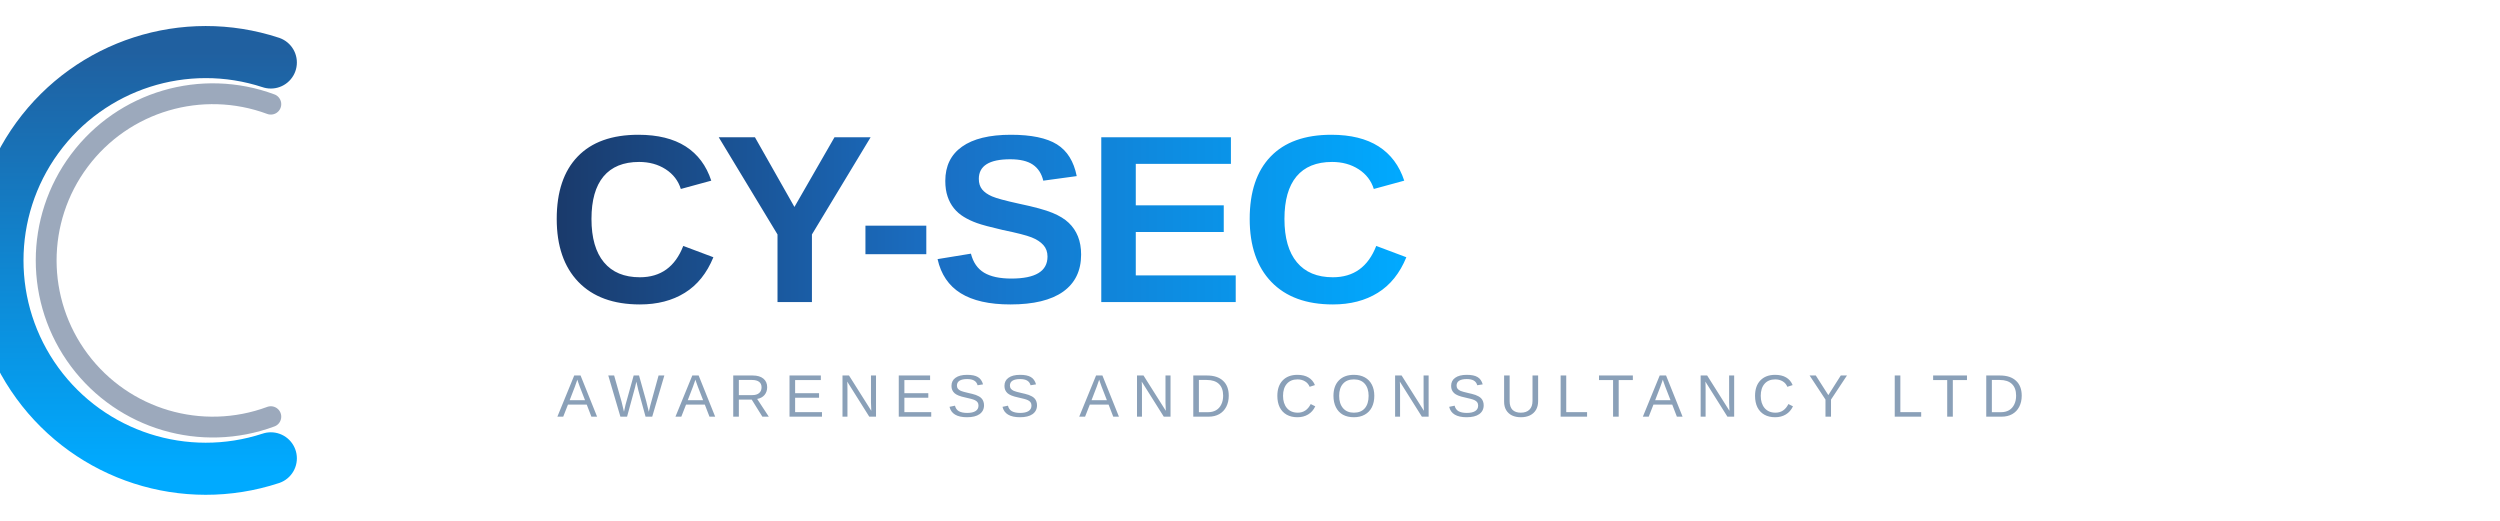
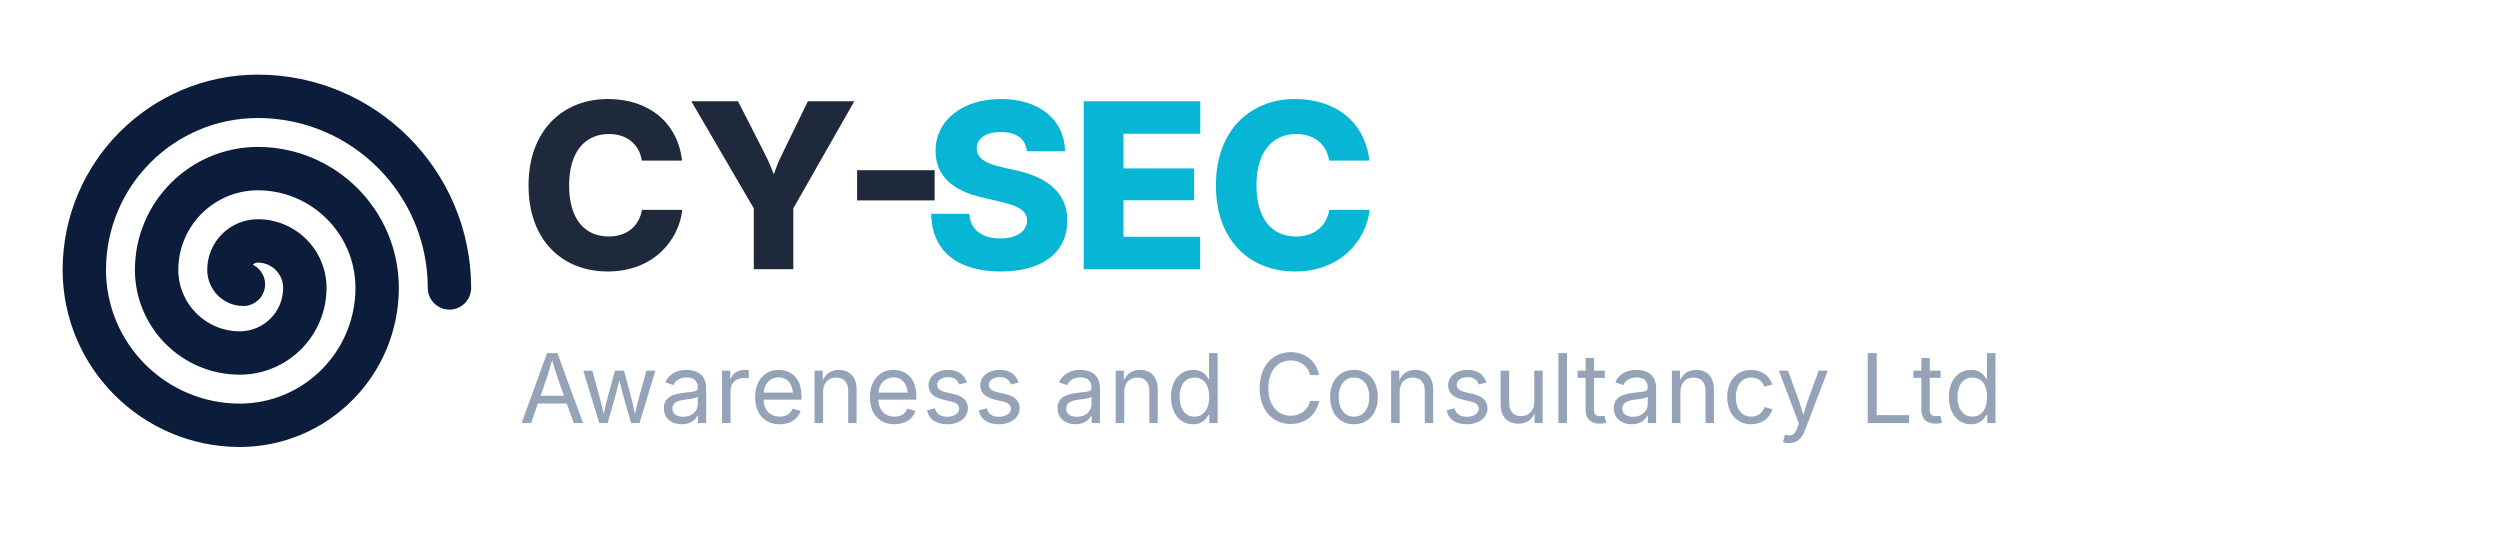
- <svg xmlns="http://www.w3.org/2000/svg" viewBox="0 0 480 100" width="480" height="100">
-   <defs>
-     <linearGradient id="cg" x1="0%" y1="0%" x2="100%" y2="0%">
-       <stop offset="0%" stop-color="#1A3A6B" />
-       <stop offset="45%" stop-color="#1A6FC4" />
-       <stop offset="100%" stop-color="#00AAFF" />
-     </linearGradient>
-     <linearGradient id="ag" x1="0%" y1="0%" x2="0%" y2="100%">
-       <stop offset="0%" stop-color="#2060A0" />
-       <stop offset="100%" stop-color="#00AAFF" />
-     </linearGradient>
-   </defs>
-   <path d="M 52 12 A 40 40 0 1 0 52 88" fill="none" stroke="url(#ag)" stroke-width="10" stroke-linecap="round" />
-   <path d="M 52 20 A 32 32 0 1 0 52 80" fill="none" stroke="#5A7090" stroke-width="4" stroke-linecap="round" opacity="0.6" />
-   <text x="105" y="58" font-family="'Segoe UI','SF Pro Display',-apple-system,Arial,sans-serif" font-size="46" font-weight="800" letter-spacing="-1" fill="url(#cg)">CY-SEC</text>
-   <text x="107" y="80" font-family="'Segoe UI','SF Pro Display',-apple-system,Arial,sans-serif" font-size="11.5" font-weight="400" letter-spacing="2.5" fill="#8AA0B8">AWARENESS AND CONSULTANCY LTD</text>
+ <svg xmlns="http://www.w3.org/2000/svg" viewBox="0 0 260 56" width="260" height="56">
+   <g transform="translate(2,4) scale(0.188)">
+     <path fill="#0B1D3A" d="M250 138a12 12 0 0 1-24 0a94.11 94.11 0 0 0-94-94a84.09 84.09 0 0 0-84 84a74.09 74.09 0 0 0 74 74a64.07 64.07 0 0 0 64-64a54.06 54.06 0 0 0-54-54a44.05 44.05 0 0 0-44 44a34 34 0 0 0 34 34a24 24 0 0 0 24-24a14 14 0 0 0-14-14a4 4 0 0 0-2.82 1.17A12 12 0 0 1 124 148a20 20 0 0 1-20-20a28 28 0 0 1 28-28a38 38 0 0 1 38 38a48.05 48.05 0 0 1-48 48a58.07 58.07 0 0 1-58-58a68.07 68.07 0 0 1 68-68a78.09 78.09 0 0 1 78 78a88.1 88.1 0 0 1-88 88a98.11 98.11 0 0 1-98-98A108.12 108.12 0 0 1 132 20a118.13 118.13 0 0 1 118 118" />
+   </g>
+   <text x="54" y="28" font-family="Inter,'Segoe UI',system-ui,sans-serif" font-size="24" font-weight="800" letter-spacing="-0.5" fill="#1E293B">CY-</text>
+   <text x="96" y="28" font-family="Inter,'Segoe UI',system-ui,sans-serif" font-size="24" font-weight="800" letter-spacing="-0.5" fill="#06B6D4">SEC</text>
+   <text x="54" y="44" font-family="Inter,'Segoe UI',system-ui,sans-serif" font-size="10" font-weight="400" letter-spacing="0.1" fill="#94A3B8">Awareness and Consultancy Ltd</text>
</svg>
